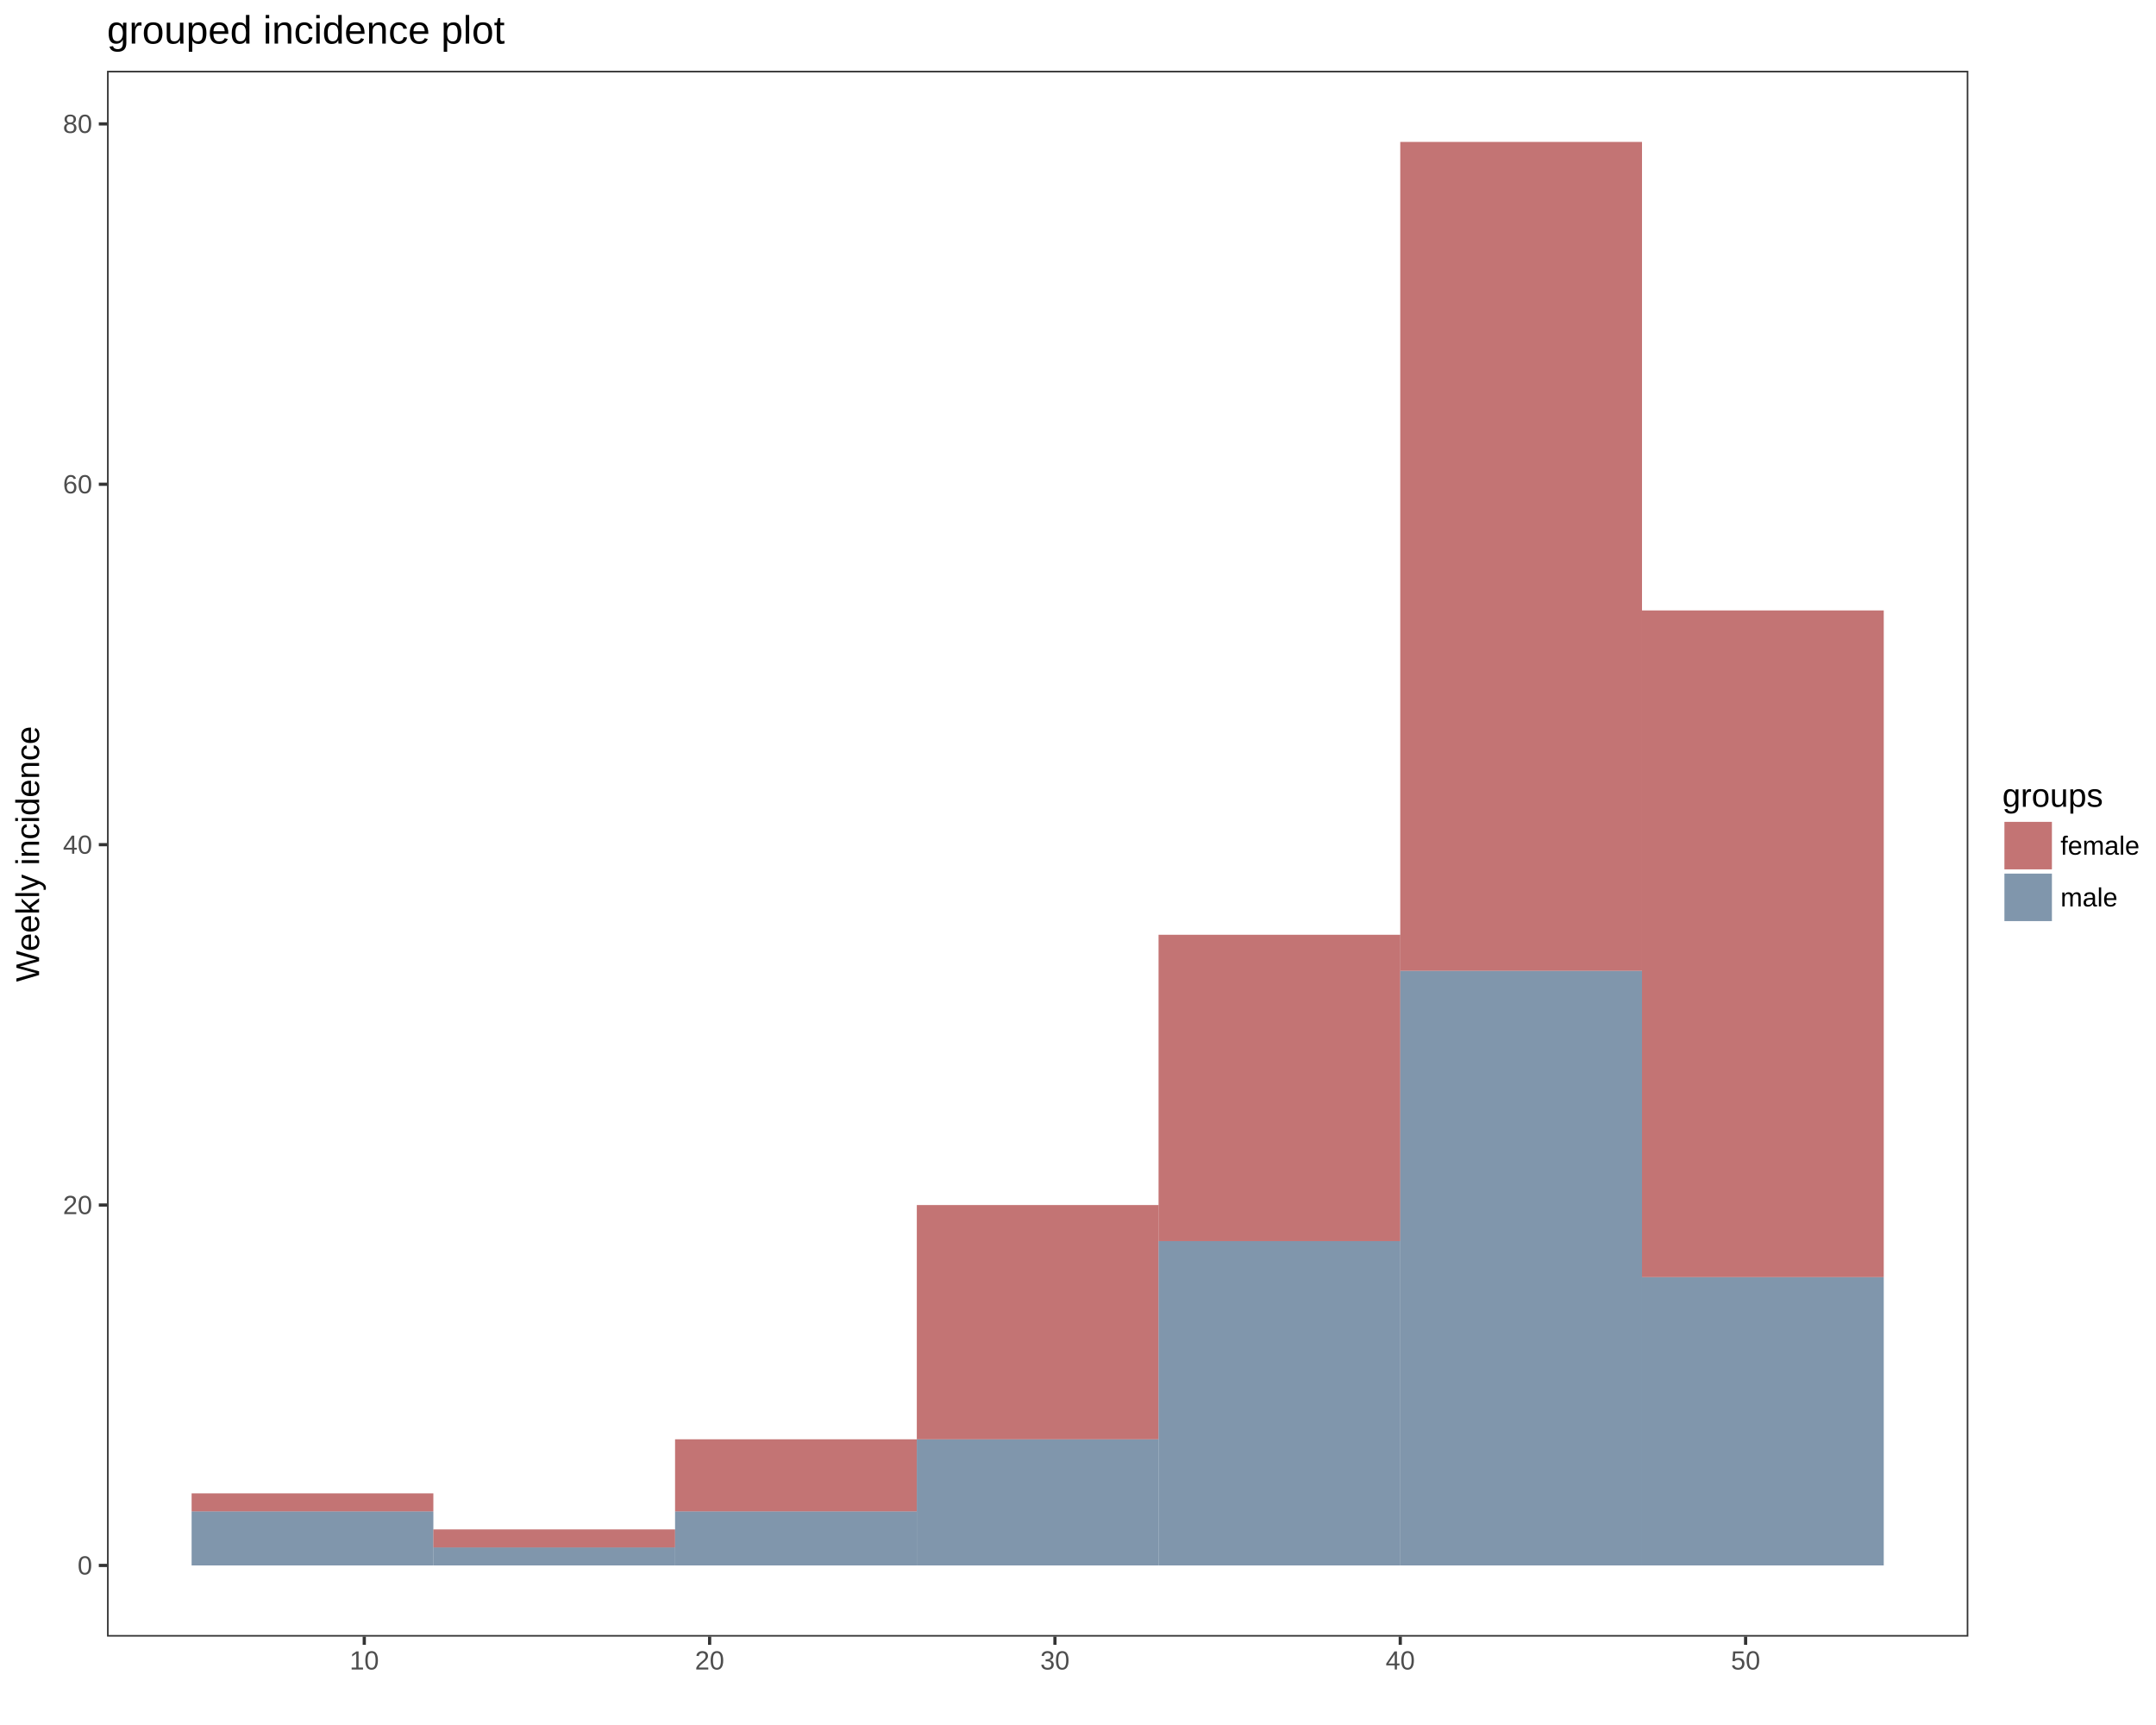
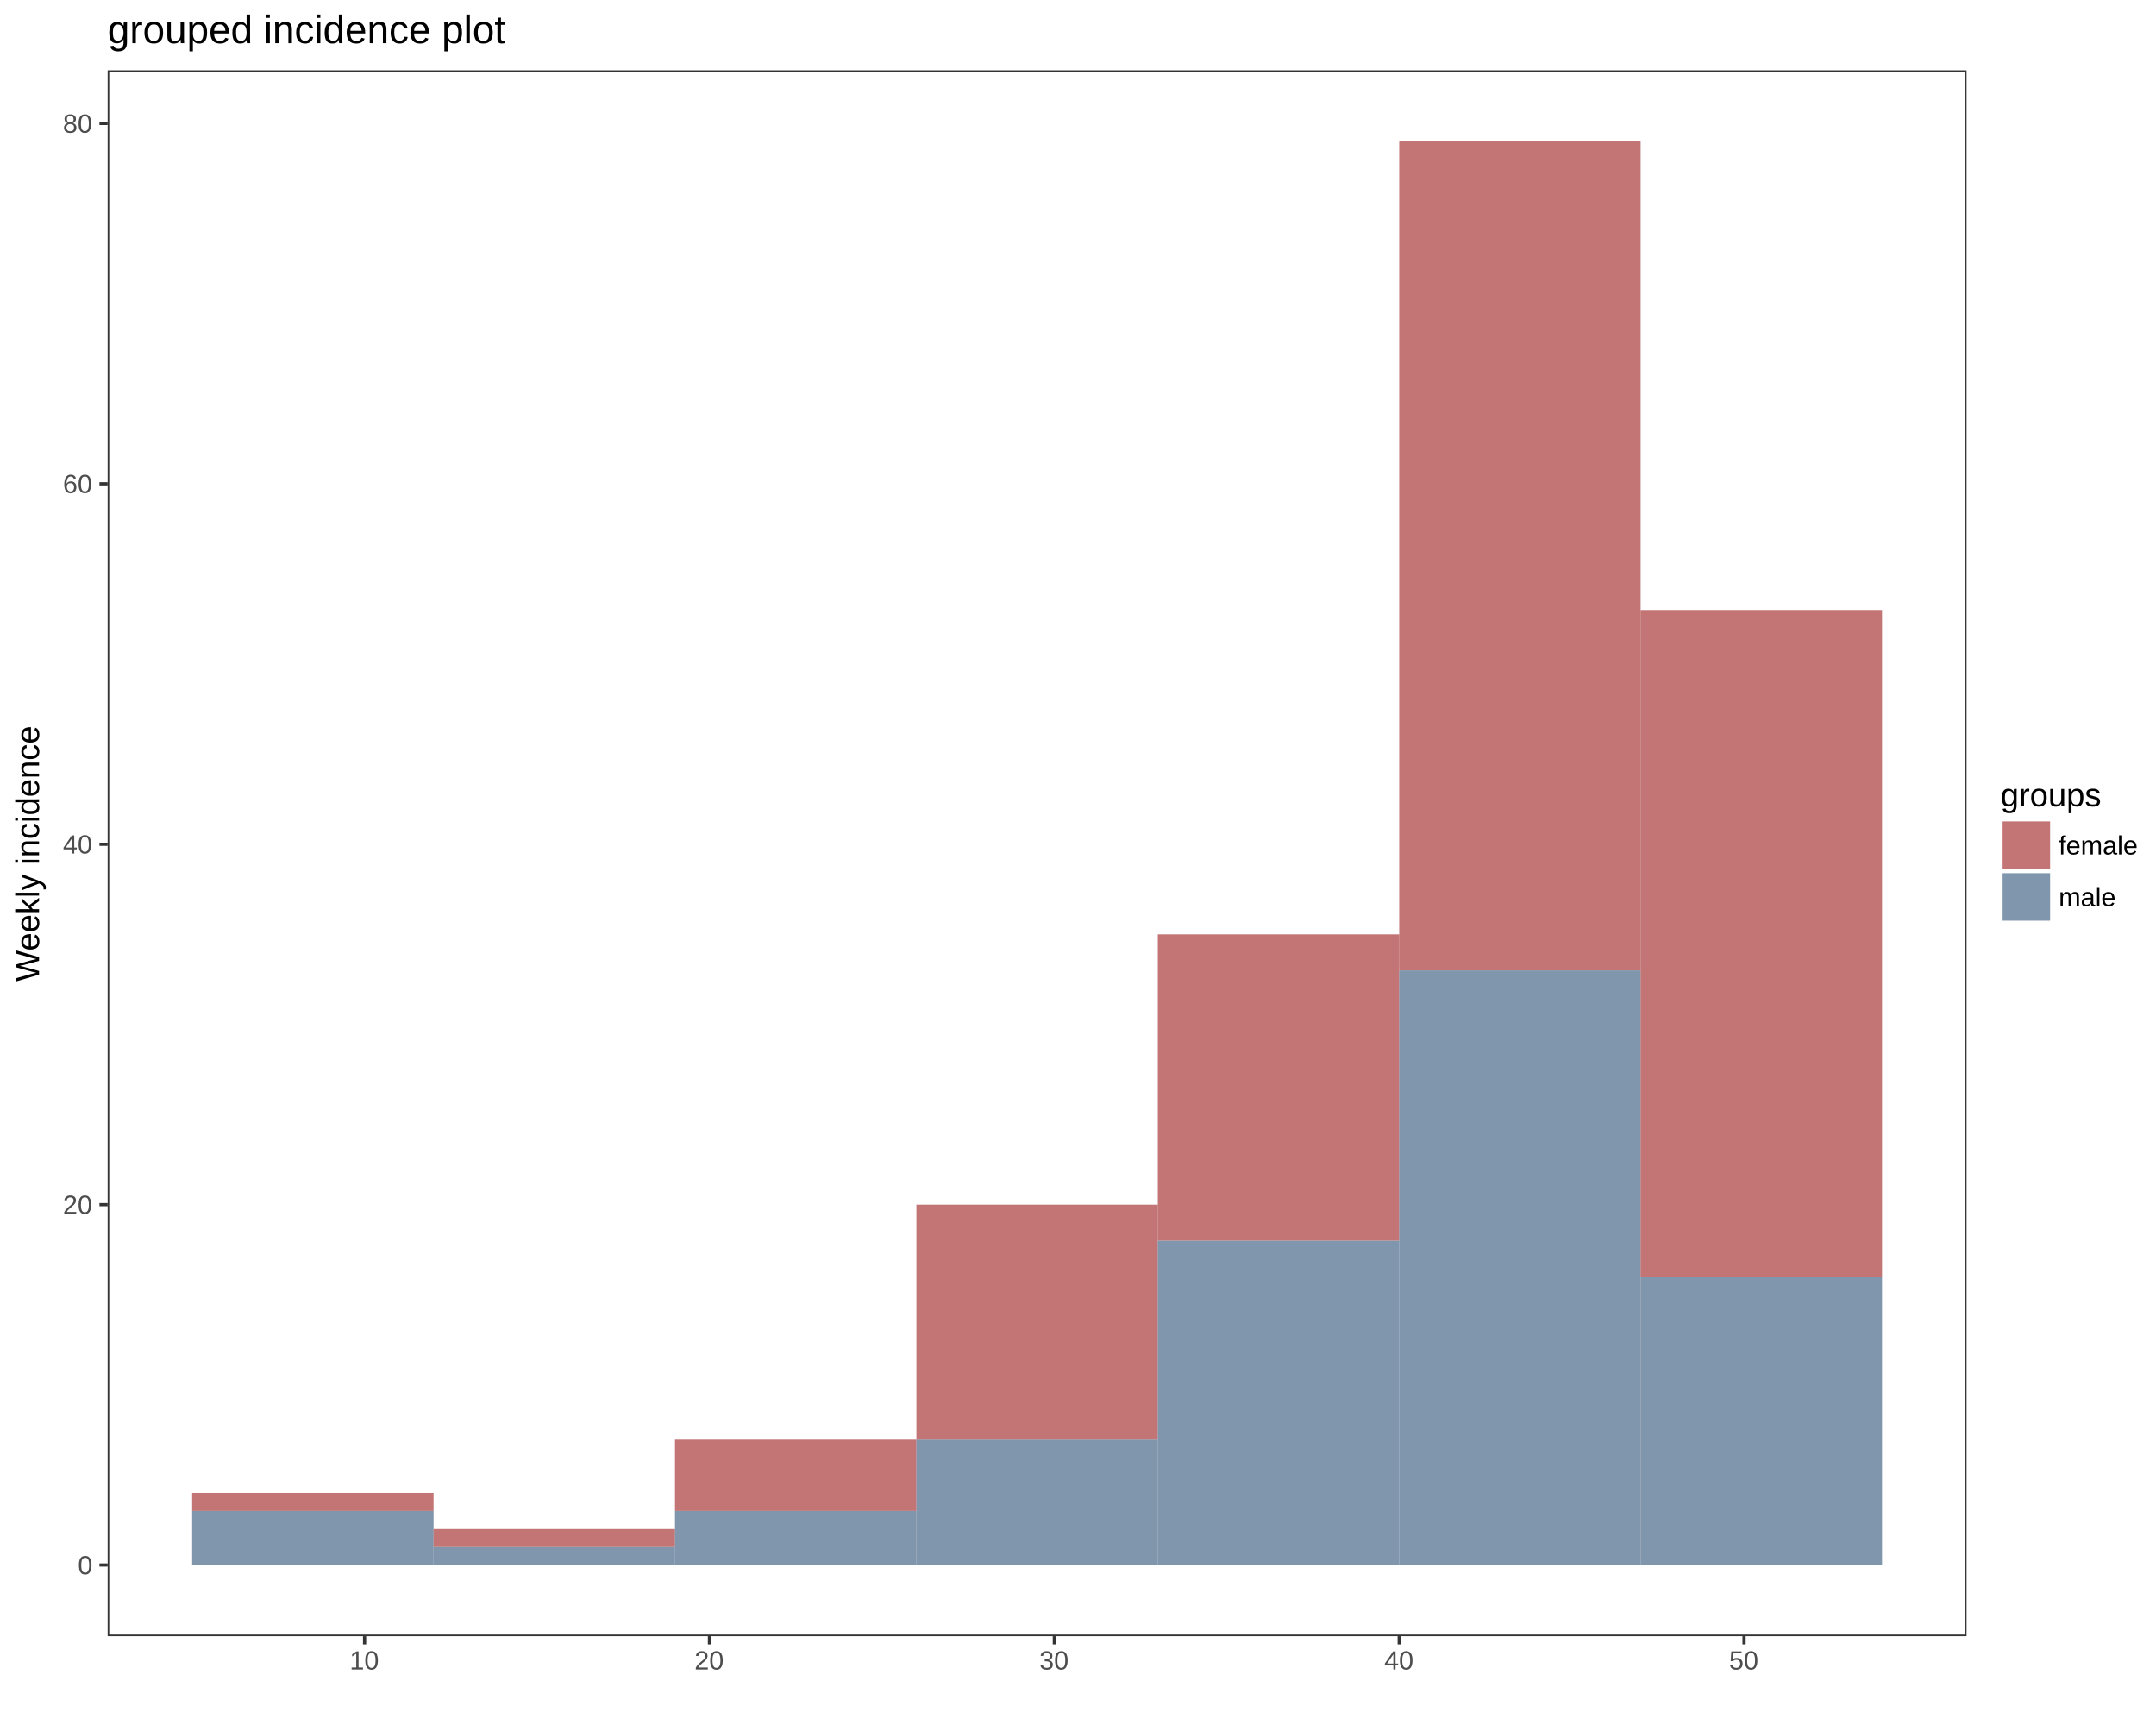
<svg xmlns="http://www.w3.org/2000/svg" viewBox="0 0 720.00 576.00">
  <defs>
    <style type="text/css">
    line, polyline, path, rect, circle {
      fill: none;
      stroke: #000000;
      stroke-linecap: round;
      stroke-linejoin: round;
      stroke-miterlimit: 10.00;
    }
  </style>
  </defs>
  <rect width="100%" height="100%" style="stroke: none; fill: #FFFFFF;" />
  <rect x="0.00" y="0.00" width="720.00" height="576.00" style="stroke-width: 1.07; stroke: #FFFFFF; fill: #FFFFFF;" />
  <defs>
-     <clipPath id="cpMzUuNzM2OHw2NTcuMzI5fDU0Ni40ODd8MjMuNjI2NQ==">
-       <rect x="35.74" y="23.63" width="621.59" height="522.86" />
+     <clipPath id="cpMzUuOTQ4fDY1Ni43Mjl8NTQ2LjM2fDIzLjQ3Njc=">
+       <rect x="35.95" y="23.48" width="620.78" height="522.88" />
    </clipPath>
  </defs>
-   <rect x="35.74" y="23.63" width="621.59" height="522.86" style="stroke-width: 1.07; stroke: none; fill: #FFFFFF;" clip-path="url(#cpMzUuNzM2OHw2NTcuMzI5fDU0Ni40ODd8MjMuNjI2NQ==)" />
-   <rect x="63.99" y="504.67" width="80.73" height="18.05" style="stroke-width: 1.07; stroke: none; stroke-linecap: butt; fill: #4A6A8A; fill-opacity: 0.70;" clip-path="url(#cpMzUuNzM2OHw2NTcuMzI5fDU0Ni40ODd8MjMuNjI2NQ==)" />
-   <rect x="63.99" y="498.65" width="80.73" height="6.02" style="stroke-width: 1.07; stroke: none; stroke-linecap: butt; fill: #AA3939; fill-opacity: 0.70;" clip-path="url(#cpMzUuNzM2OHw2NTcuMzI5fDU0Ni40ODd8MjMuNjI2NQ==)" />
-   <rect x="144.72" y="516.70" width="80.73" height="6.02" style="stroke-width: 1.07; stroke: none; stroke-linecap: butt; fill: #4A6A8A; fill-opacity: 0.70;" clip-path="url(#cpMzUuNzM2OHw2NTcuMzI5fDU0Ni40ODd8MjMuNjI2NQ==)" />
-   <rect x="144.72" y="510.69" width="80.73" height="6.02" style="stroke-width: 1.07; stroke: none; stroke-linecap: butt; fill: #AA3939; fill-opacity: 0.70;" clip-path="url(#cpMzUuNzM2OHw2NTcuMzI5fDU0Ni40ODd8MjMuNjI2NQ==)" />
-   <rect x="225.44" y="504.67" width="80.73" height="18.05" style="stroke-width: 1.07; stroke: none; stroke-linecap: butt; fill: #4A6A8A; fill-opacity: 0.70;" clip-path="url(#cpMzUuNzM2OHw2NTcuMzI5fDU0Ni40ODd8MjMuNjI2NQ==)" />
-   <rect x="225.44" y="480.60" width="80.73" height="24.07" style="stroke-width: 1.07; stroke: none; stroke-linecap: butt; fill: #AA3939; fill-opacity: 0.70;" clip-path="url(#cpMzUuNzM2OHw2NTcuMzI5fDU0Ni40ODd8MjMuNjI2NQ==)" />
-   <rect x="306.17" y="480.60" width="80.73" height="42.12" style="stroke-width: 1.07; stroke: none; stroke-linecap: butt; fill: #4A6A8A; fill-opacity: 0.70;" clip-path="url(#cpMzUuNzM2OHw2NTcuMzI5fDU0Ni40ODd8MjMuNjI2NQ==)" />
-   <rect x="306.17" y="402.38" width="80.73" height="78.22" style="stroke-width: 1.07; stroke: none; stroke-linecap: butt; fill: #AA3939; fill-opacity: 0.70;" clip-path="url(#cpMzUuNzM2OHw2NTcuMzI5fDU0Ni40ODd8MjMuNjI2NQ==)" />
-   <rect x="386.90" y="414.42" width="80.73" height="108.30" style="stroke-width: 1.07; stroke: none; stroke-linecap: butt; fill: #4A6A8A; fill-opacity: 0.70;" clip-path="url(#cpMzUuNzM2OHw2NTcuMzI5fDU0Ni40ODd8MjMuNjI2NQ==)" />
-   <rect x="386.90" y="312.13" width="80.73" height="102.29" style="stroke-width: 1.07; stroke: none; stroke-linecap: butt; fill: #AA3939; fill-opacity: 0.70;" clip-path="url(#cpMzUuNzM2OHw2NTcuMzI5fDU0Ni40ODd8MjMuNjI2NQ==)" />
-   <rect x="467.62" y="324.17" width="80.73" height="198.55" style="stroke-width: 1.07; stroke: none; stroke-linecap: butt; fill: #4A6A8A; fill-opacity: 0.70;" clip-path="url(#cpMzUuNzM2OHw2NTcuMzI5fDU0Ni40ODd8MjMuNjI2NQ==)" />
-   <rect x="467.62" y="47.39" width="80.73" height="276.77" style="stroke-width: 1.07; stroke: none; stroke-linecap: butt; fill: #AA3939; fill-opacity: 0.70;" clip-path="url(#cpMzUuNzM2OHw2NTcuMzI5fDU0Ni40ODd8MjMuNjI2NQ==)" />
-   <rect x="548.35" y="426.45" width="80.73" height="96.27" style="stroke-width: 1.07; stroke: none; stroke-linecap: butt; fill: #4A6A8A; fill-opacity: 0.70;" clip-path="url(#cpMzUuNzM2OHw2NTcuMzI5fDU0Ni40ODd8MjMuNjI2NQ==)" />
-   <rect x="548.35" y="203.83" width="80.73" height="222.62" style="stroke-width: 1.07; stroke: none; stroke-linecap: butt; fill: #AA3939; fill-opacity: 0.70;" clip-path="url(#cpMzUuNzM2OHw2NTcuMzI5fDU0Ni40ODd8MjMuNjI2NQ==)" />
-   <rect x="35.74" y="23.63" width="621.59" height="522.86" style="stroke-width: 1.07; stroke: #333333;" clip-path="url(#cpMzUuNzM2OHw2NTcuMzI5fDU0Ni40ODd8MjMuNjI2NQ==)" />
+   <rect x="35.95" y="23.48" width="620.78" height="522.88" style="stroke-width: 1.07; stroke: none; fill: #FFFFFF;" clip-path="url(#cpMzUuOTQ4fDY1Ni43Mjl8NTQ2LjM2fDIzLjQ3Njc=)" />
+   <rect x="64.17" y="504.54" width="80.62" height="18.05" style="stroke-width: 1.07; stroke: none; stroke-linecap: butt; fill: #4A6A8A; fill-opacity: 0.70;" clip-path="url(#cpMzUuOTQ4fDY1Ni43Mjl8NTQ2LjM2fDIzLjQ3Njc=)" />
+   <rect x="64.17" y="498.52" width="80.62" height="6.02" style="stroke-width: 1.07; stroke: none; stroke-linecap: butt; fill: #AA3939; fill-opacity: 0.70;" clip-path="url(#cpMzUuOTQ4fDY1Ni43Mjl8NTQ2LjM2fDIzLjQ3Njc=)" />
+   <rect x="144.79" y="516.58" width="80.62" height="6.02" style="stroke-width: 1.07; stroke: none; stroke-linecap: butt; fill: #4A6A8A; fill-opacity: 0.70;" clip-path="url(#cpMzUuOTQ4fDY1Ni43Mjl8NTQ2LjM2fDIzLjQ3Njc=)" />
+   <rect x="144.79" y="510.56" width="80.62" height="6.02" style="stroke-width: 1.07; stroke: none; stroke-linecap: butt; fill: #AA3939; fill-opacity: 0.70;" clip-path="url(#cpMzUuOTQ4fDY1Ni43Mjl8NTQ2LjM2fDIzLjQ3Njc=)" />
+   <rect x="225.41" y="504.54" width="80.62" height="18.05" style="stroke-width: 1.07; stroke: none; stroke-linecap: butt; fill: #4A6A8A; fill-opacity: 0.70;" clip-path="url(#cpMzUuOTQ4fDY1Ni43Mjl8NTQ2LjM2fDIzLjQ3Njc=)" />
+   <rect x="225.41" y="480.47" width="80.62" height="24.07" style="stroke-width: 1.07; stroke: none; stroke-linecap: butt; fill: #AA3939; fill-opacity: 0.70;" clip-path="url(#cpMzUuOTQ4fDY1Ni43Mjl8NTQ2LjM2fDIzLjQ3Njc=)" />
+   <rect x="306.03" y="480.47" width="80.62" height="42.12" style="stroke-width: 1.07; stroke: none; stroke-linecap: butt; fill: #4A6A8A; fill-opacity: 0.70;" clip-path="url(#cpMzUuOTQ4fDY1Ni43Mjl8NTQ2LjM2fDIzLjQ3Njc=)" />
+   <rect x="306.03" y="402.25" width="80.62" height="78.22" style="stroke-width: 1.07; stroke: none; stroke-linecap: butt; fill: #AA3939; fill-opacity: 0.70;" clip-path="url(#cpMzUuOTQ4fDY1Ni43Mjl8NTQ2LjM2fDIzLjQ3Njc=)" />
+   <rect x="386.65" y="414.29" width="80.62" height="108.31" style="stroke-width: 1.07; stroke: none; stroke-linecap: butt; fill: #4A6A8A; fill-opacity: 0.70;" clip-path="url(#cpMzUuOTQ4fDY1Ni43Mjl8NTQ2LjM2fDIzLjQ3Njc=)" />
+   <rect x="386.65" y="311.99" width="80.62" height="102.29" style="stroke-width: 1.07; stroke: none; stroke-linecap: butt; fill: #AA3939; fill-opacity: 0.70;" clip-path="url(#cpMzUuOTQ4fDY1Ni43Mjl8NTQ2LjM2fDIzLjQ3Njc=)" />
+   <rect x="467.27" y="324.03" width="80.62" height="198.56" style="stroke-width: 1.07; stroke: none; stroke-linecap: butt; fill: #4A6A8A; fill-opacity: 0.70;" clip-path="url(#cpMzUuOTQ4fDY1Ni43Mjl8NTQ2LjM2fDIzLjQ3Njc=)" />
+   <rect x="467.27" y="47.24" width="80.62" height="276.78" style="stroke-width: 1.07; stroke: none; stroke-linecap: butt; fill: #AA3939; fill-opacity: 0.70;" clip-path="url(#cpMzUuOTQ4fDY1Ni43Mjl8NTQ2LjM2fDIzLjQ3Njc=)" />
+   <rect x="547.89" y="426.32" width="80.62" height="96.27" style="stroke-width: 1.07; stroke: none; stroke-linecap: butt; fill: #4A6A8A; fill-opacity: 0.70;" clip-path="url(#cpMzUuOTQ4fDY1Ni43Mjl8NTQ2LjM2fDIzLjQ3Njc=)" />
+   <rect x="547.89" y="203.69" width="80.62" height="222.63" style="stroke-width: 1.07; stroke: none; stroke-linecap: butt; fill: #AA3939; fill-opacity: 0.70;" clip-path="url(#cpMzUuOTQ4fDY1Ni43Mjl8NTQ2LjM2fDIzLjQ3Njc=)" />
+   <rect x="35.95" y="23.48" width="620.78" height="522.88" style="stroke-width: 1.07; stroke: #333333;" clip-path="url(#cpMzUuOTQ4fDY1Ni43Mjl8NTQ2LjM2fDIzLjQ3Njc=)" />
  <defs>
    <clipPath id="cpMHw3MjB8NTc2fDA=">
      <rect x="0.00" y="0.00" width="720.00" height="576.00" />
    </clipPath>
  </defs>
  <g clip-path="url(#cpMHw3MjB8NTc2fDA=)">
-     <text x="25.91" y="525.75" style="font-size: 8.80px; fill: #4D4D4D; font-family: Liberation Sans;" textLength="4.89px" lengthAdjust="spacingAndGlyphs">0</text>
+     <text x="26.01" y="525.69" style="font-size: 8.80px; fill: #4D4D4D; font-family: Liberation Sans;" textLength="5.01px" lengthAdjust="spacingAndGlyphs">0</text>
  </g>
  <g clip-path="url(#cpMHw3MjB8NTc2fDA=)">
-     <text x="21.02" y="405.41" style="font-size: 8.80px; fill: #4D4D4D; font-family: Liberation Sans;" textLength="9.79px" lengthAdjust="spacingAndGlyphs">20</text>
+     <text x="21.01" y="405.34" style="font-size: 8.80px; fill: #4D4D4D; font-family: Liberation Sans;" textLength="10.01px" lengthAdjust="spacingAndGlyphs">20</text>
  </g>
  <g clip-path="url(#cpMHw3MjB8NTc2fDA=)">
-     <text x="21.02" y="285.08" style="font-size: 8.80px; fill: #4D4D4D; font-family: Liberation Sans;" textLength="9.79px" lengthAdjust="spacingAndGlyphs">40</text>
+     <text x="21.01" y="285.00" style="font-size: 8.80px; fill: #4D4D4D; font-family: Liberation Sans;" textLength="10.01px" lengthAdjust="spacingAndGlyphs">40</text>
  </g>
  <g clip-path="url(#cpMHw3MjB8NTc2fDA=)">
-     <text x="21.02" y="164.74" style="font-size: 8.80px; fill: #4D4D4D; font-family: Liberation Sans;" textLength="9.79px" lengthAdjust="spacingAndGlyphs">60</text>
+     <text x="21.01" y="164.66" style="font-size: 8.80px; fill: #4D4D4D; font-family: Liberation Sans;" textLength="10.01px" lengthAdjust="spacingAndGlyphs">60</text>
  </g>
  <g clip-path="url(#cpMHw3MjB8NTc2fDA=)">
-     <text x="21.02" y="44.40" style="font-size: 8.80px; fill: #4D4D4D; font-family: Liberation Sans;" textLength="9.79px" lengthAdjust="spacingAndGlyphs">80</text>
+     <text x="21.01" y="44.32" style="font-size: 8.80px; fill: #4D4D4D; font-family: Liberation Sans;" textLength="10.01px" lengthAdjust="spacingAndGlyphs">80</text>
  </g>
-   <polyline points="33.00,522.72 35.74,522.72 " style="stroke-width: 1.07; stroke: #333333; stroke-linecap: butt;" clip-path="url(#cpMHw3MjB8NTc2fDA=)" />
-   <polyline points="33.00,402.38 35.74,402.38 " style="stroke-width: 1.07; stroke: #333333; stroke-linecap: butt;" clip-path="url(#cpMHw3MjB8NTc2fDA=)" />
-   <polyline points="33.00,282.05 35.74,282.05 " style="stroke-width: 1.07; stroke: #333333; stroke-linecap: butt;" clip-path="url(#cpMHw3MjB8NTc2fDA=)" />
-   <polyline points="33.00,161.71 35.74,161.71 " style="stroke-width: 1.07; stroke: #333333; stroke-linecap: butt;" clip-path="url(#cpMHw3MjB8NTc2fDA=)" />
-   <polyline points="33.00,41.38 35.74,41.38 " style="stroke-width: 1.07; stroke: #333333; stroke-linecap: butt;" clip-path="url(#cpMHw3MjB8NTc2fDA=)" />
-   <polyline points="121.65,549.23 121.65,546.49 " style="stroke-width: 1.07; stroke: #333333; stroke-linecap: butt;" clip-path="url(#cpMHw3MjB8NTc2fDA=)" />
-   <polyline points="236.98,549.23 236.98,546.49 " style="stroke-width: 1.07; stroke: #333333; stroke-linecap: butt;" clip-path="url(#cpMHw3MjB8NTc2fDA=)" />
-   <polyline points="352.30,549.23 352.30,546.49 " style="stroke-width: 1.07; stroke: #333333; stroke-linecap: butt;" clip-path="url(#cpMHw3MjB8NTc2fDA=)" />
-   <polyline points="467.62,549.23 467.62,546.49 " style="stroke-width: 1.07; stroke: #333333; stroke-linecap: butt;" clip-path="url(#cpMHw3MjB8NTc2fDA=)" />
-   <polyline points="582.95,549.23 582.95,546.49 " style="stroke-width: 1.07; stroke: #333333; stroke-linecap: butt;" clip-path="url(#cpMHw3MjB8NTc2fDA=)" />
+   <polyline points="33.21,522.59 35.95,522.59 " style="stroke-width: 1.07; stroke: #333333; stroke-linecap: butt;" clip-path="url(#cpMHw3MjB8NTc2fDA=)" />
+   <polyline points="33.21,402.25 35.95,402.25 " style="stroke-width: 1.07; stroke: #333333; stroke-linecap: butt;" clip-path="url(#cpMHw3MjB8NTc2fDA=)" />
+   <polyline points="33.21,281.91 35.95,281.91 " style="stroke-width: 1.07; stroke: #333333; stroke-linecap: butt;" clip-path="url(#cpMHw3MjB8NTc2fDA=)" />
+   <polyline points="33.21,161.57 35.95,161.57 " style="stroke-width: 1.07; stroke: #333333; stroke-linecap: butt;" clip-path="url(#cpMHw3MjB8NTc2fDA=)" />
+   <polyline points="33.21,41.23 35.95,41.23 " style="stroke-width: 1.07; stroke: #333333; stroke-linecap: butt;" clip-path="url(#cpMHw3MjB8NTc2fDA=)" />
+   <polyline points="121.75,549.10 121.75,546.36 " style="stroke-width: 1.07; stroke: #333333; stroke-linecap: butt;" clip-path="url(#cpMHw3MjB8NTc2fDA=)" />
+   <polyline points="236.92,549.10 236.92,546.36 " style="stroke-width: 1.07; stroke: #333333; stroke-linecap: butt;" clip-path="url(#cpMHw3MjB8NTc2fDA=)" />
+   <polyline points="352.10,549.10 352.10,546.36 " style="stroke-width: 1.07; stroke: #333333; stroke-linecap: butt;" clip-path="url(#cpMHw3MjB8NTc2fDA=)" />
+   <polyline points="467.27,549.10 467.27,546.36 " style="stroke-width: 1.07; stroke: #333333; stroke-linecap: butt;" clip-path="url(#cpMHw3MjB8NTc2fDA=)" />
+   <polyline points="582.44,549.10 582.44,546.36 " style="stroke-width: 1.07; stroke: #333333; stroke-linecap: butt;" clip-path="url(#cpMHw3MjB8NTc2fDA=)" />
  <g clip-path="url(#cpMHw3MjB8NTc2fDA=)">
-     <text x="116.76" y="557.47" style="font-size: 8.80px; fill: #4D4D4D; font-family: Liberation Sans;" textLength="9.79px" lengthAdjust="spacingAndGlyphs">10</text>
+     <text x="116.75" y="557.48" style="font-size: 8.80px; fill: #4D4D4D; font-family: Liberation Sans;" textLength="10.01px" lengthAdjust="spacingAndGlyphs">10</text>
  </g>
  <g clip-path="url(#cpMHw3MjB8NTc2fDA=)">
-     <text x="232.08" y="557.47" style="font-size: 8.80px; fill: #4D4D4D; font-family: Liberation Sans;" textLength="9.79px" lengthAdjust="spacingAndGlyphs">20</text>
+     <text x="231.92" y="557.48" style="font-size: 8.80px; fill: #4D4D4D; font-family: Liberation Sans;" textLength="10.01px" lengthAdjust="spacingAndGlyphs">20</text>
  </g>
  <g clip-path="url(#cpMHw3MjB8NTc2fDA=)">
-     <text x="347.40" y="557.47" style="font-size: 8.80px; fill: #4D4D4D; font-family: Liberation Sans;" textLength="9.79px" lengthAdjust="spacingAndGlyphs">30</text>
+     <text x="347.09" y="557.48" style="font-size: 8.80px; fill: #4D4D4D; font-family: Liberation Sans;" textLength="10.01px" lengthAdjust="spacingAndGlyphs">30</text>
  </g>
  <g clip-path="url(#cpMHw3MjB8NTc2fDA=)">
-     <text x="462.73" y="557.47" style="font-size: 8.80px; fill: #4D4D4D; font-family: Liberation Sans;" textLength="9.79px" lengthAdjust="spacingAndGlyphs">40</text>
+     <text x="462.26" y="557.48" style="font-size: 8.80px; fill: #4D4D4D; font-family: Liberation Sans;" textLength="10.01px" lengthAdjust="spacingAndGlyphs">40</text>
  </g>
  <g clip-path="url(#cpMHw3MjB8NTc2fDA=)">
-     <text x="578.05" y="557.47" style="font-size: 8.80px; fill: #4D4D4D; font-family: Liberation Sans;" textLength="9.79px" lengthAdjust="spacingAndGlyphs">50</text>
+     <text x="577.44" y="557.48" style="font-size: 8.80px; fill: #4D4D4D; font-family: Liberation Sans;" textLength="10.01px" lengthAdjust="spacingAndGlyphs">50</text>
  </g>
  <g clip-path="url(#cpMHw3MjB8NTc2fDA=)">
-     <text transform="translate(13.05,327.85) rotate(-90)" style="font-size: 11.00px; font-family: Liberation Sans;" textLength="85.59px" lengthAdjust="spacingAndGlyphs">Weekly incidence</text>
+     <text transform="translate(13.04,327.72) rotate(-90)" style="font-size: 11.00px; font-family: Liberation Sans;" textLength="85.59px" lengthAdjust="spacingAndGlyphs">Weekly incidence</text>
  </g>
-   <rect x="668.67" y="261.83" width="45.85" height="46.45" style="stroke-width: 1.07; stroke: none; fill: #FFFFFF;" clip-path="url(#cpMHw3MjB8NTc2fDA=)" />
+   <rect x="668.07" y="261.70" width="46.45" height="46.44" style="stroke-width: 1.07; stroke: none; fill: #FFFFFF;" clip-path="url(#cpMHw3MjB8NTc2fDA=)" />
  <g clip-path="url(#cpMHw3MjB8NTc2fDA=)">
-     <text x="668.67" y="269.40" style="font-size: 11.00px; font-family: Liberation Sans;" textLength="33.63px" lengthAdjust="spacingAndGlyphs">groups</text>
+     <text x="668.07" y="269.26" style="font-size: 11.00px; font-family: Liberation Sans;" textLength="33.63px" lengthAdjust="spacingAndGlyphs">groups</text>
  </g>
-   <rect x="668.67" y="273.72" width="17.28" height="17.28" style="stroke-width: 1.07; stroke: none; fill: #FFFFFF;" clip-path="url(#cpMHw3MjB8NTc2fDA=)" />
-   <rect x="669.38" y="274.43" width="15.86" height="15.86" style="stroke-width: 1.07; stroke: none; stroke-linejoin: miter; fill: #AA3939; fill-opacity: 0.70;" clip-path="url(#cpMHw3MjB8NTc2fDA=)" />
-   <rect x="668.67" y="291.00" width="17.28" height="17.28" style="stroke-width: 1.07; stroke: none; fill: #FFFFFF;" clip-path="url(#cpMHw3MjB8NTc2fDA=)" />
-   <rect x="669.38" y="291.71" width="15.86" height="15.86" style="stroke-width: 1.07; stroke: none; stroke-linejoin: miter; fill: #4A6A8A; fill-opacity: 0.70;" clip-path="url(#cpMHw3MjB8NTc2fDA=)" />
+   <rect x="668.07" y="273.58" width="17.28" height="17.28" style="stroke-width: 1.07; stroke: none; fill: #FFFFFF;" clip-path="url(#cpMHw3MjB8NTc2fDA=)" />
+   <rect x="668.78" y="274.29" width="15.86" height="15.86" style="stroke-width: 1.07; stroke: none; stroke-linejoin: miter; fill: #AA3939; fill-opacity: 0.70;" clip-path="url(#cpMHw3MjB8NTc2fDA=)" />
+   <rect x="668.07" y="290.86" width="17.28" height="17.28" style="stroke-width: 1.07; stroke: none; fill: #FFFFFF;" clip-path="url(#cpMHw3MjB8NTc2fDA=)" />
+   <rect x="668.78" y="291.57" width="15.86" height="15.86" style="stroke-width: 1.07; stroke: none; stroke-linejoin: miter; fill: #4A6A8A; fill-opacity: 0.70;" clip-path="url(#cpMHw3MjB8NTc2fDA=)" />
  <g clip-path="url(#cpMHw3MjB8NTc2fDA=)">
-     <text x="688.11" y="285.39" style="font-size: 8.80px; font-family: Liberation Sans;" textLength="26.41px" lengthAdjust="spacingAndGlyphs">female</text>
+     <text x="687.51" y="285.31" style="font-size: 8.80px; font-family: Liberation Sans;" textLength="27.01px" lengthAdjust="spacingAndGlyphs">female</text>
  </g>
  <g clip-path="url(#cpMHw3MjB8NTc2fDA=)">
-     <text x="688.11" y="302.67" style="font-size: 8.80px; font-family: Liberation Sans;" textLength="19.07px" lengthAdjust="spacingAndGlyphs">male</text>
+     <text x="687.51" y="302.59" style="font-size: 8.80px; font-family: Liberation Sans;" textLength="19.51px" lengthAdjust="spacingAndGlyphs">male</text>
  </g>
  <g clip-path="url(#cpMHw3MjB8NTc2fDA=)">
-     <text x="35.74" y="14.56" style="font-size: 13.20px; font-family: Liberation Sans;" textLength="132.83px" lengthAdjust="spacingAndGlyphs">grouped incidence plot</text>
+     <text x="35.95" y="14.42" style="font-size: 13.20px; font-family: Liberation Sans;" textLength="130.82px" lengthAdjust="spacingAndGlyphs">grouped incidence plot</text>
  </g>
</svg>
